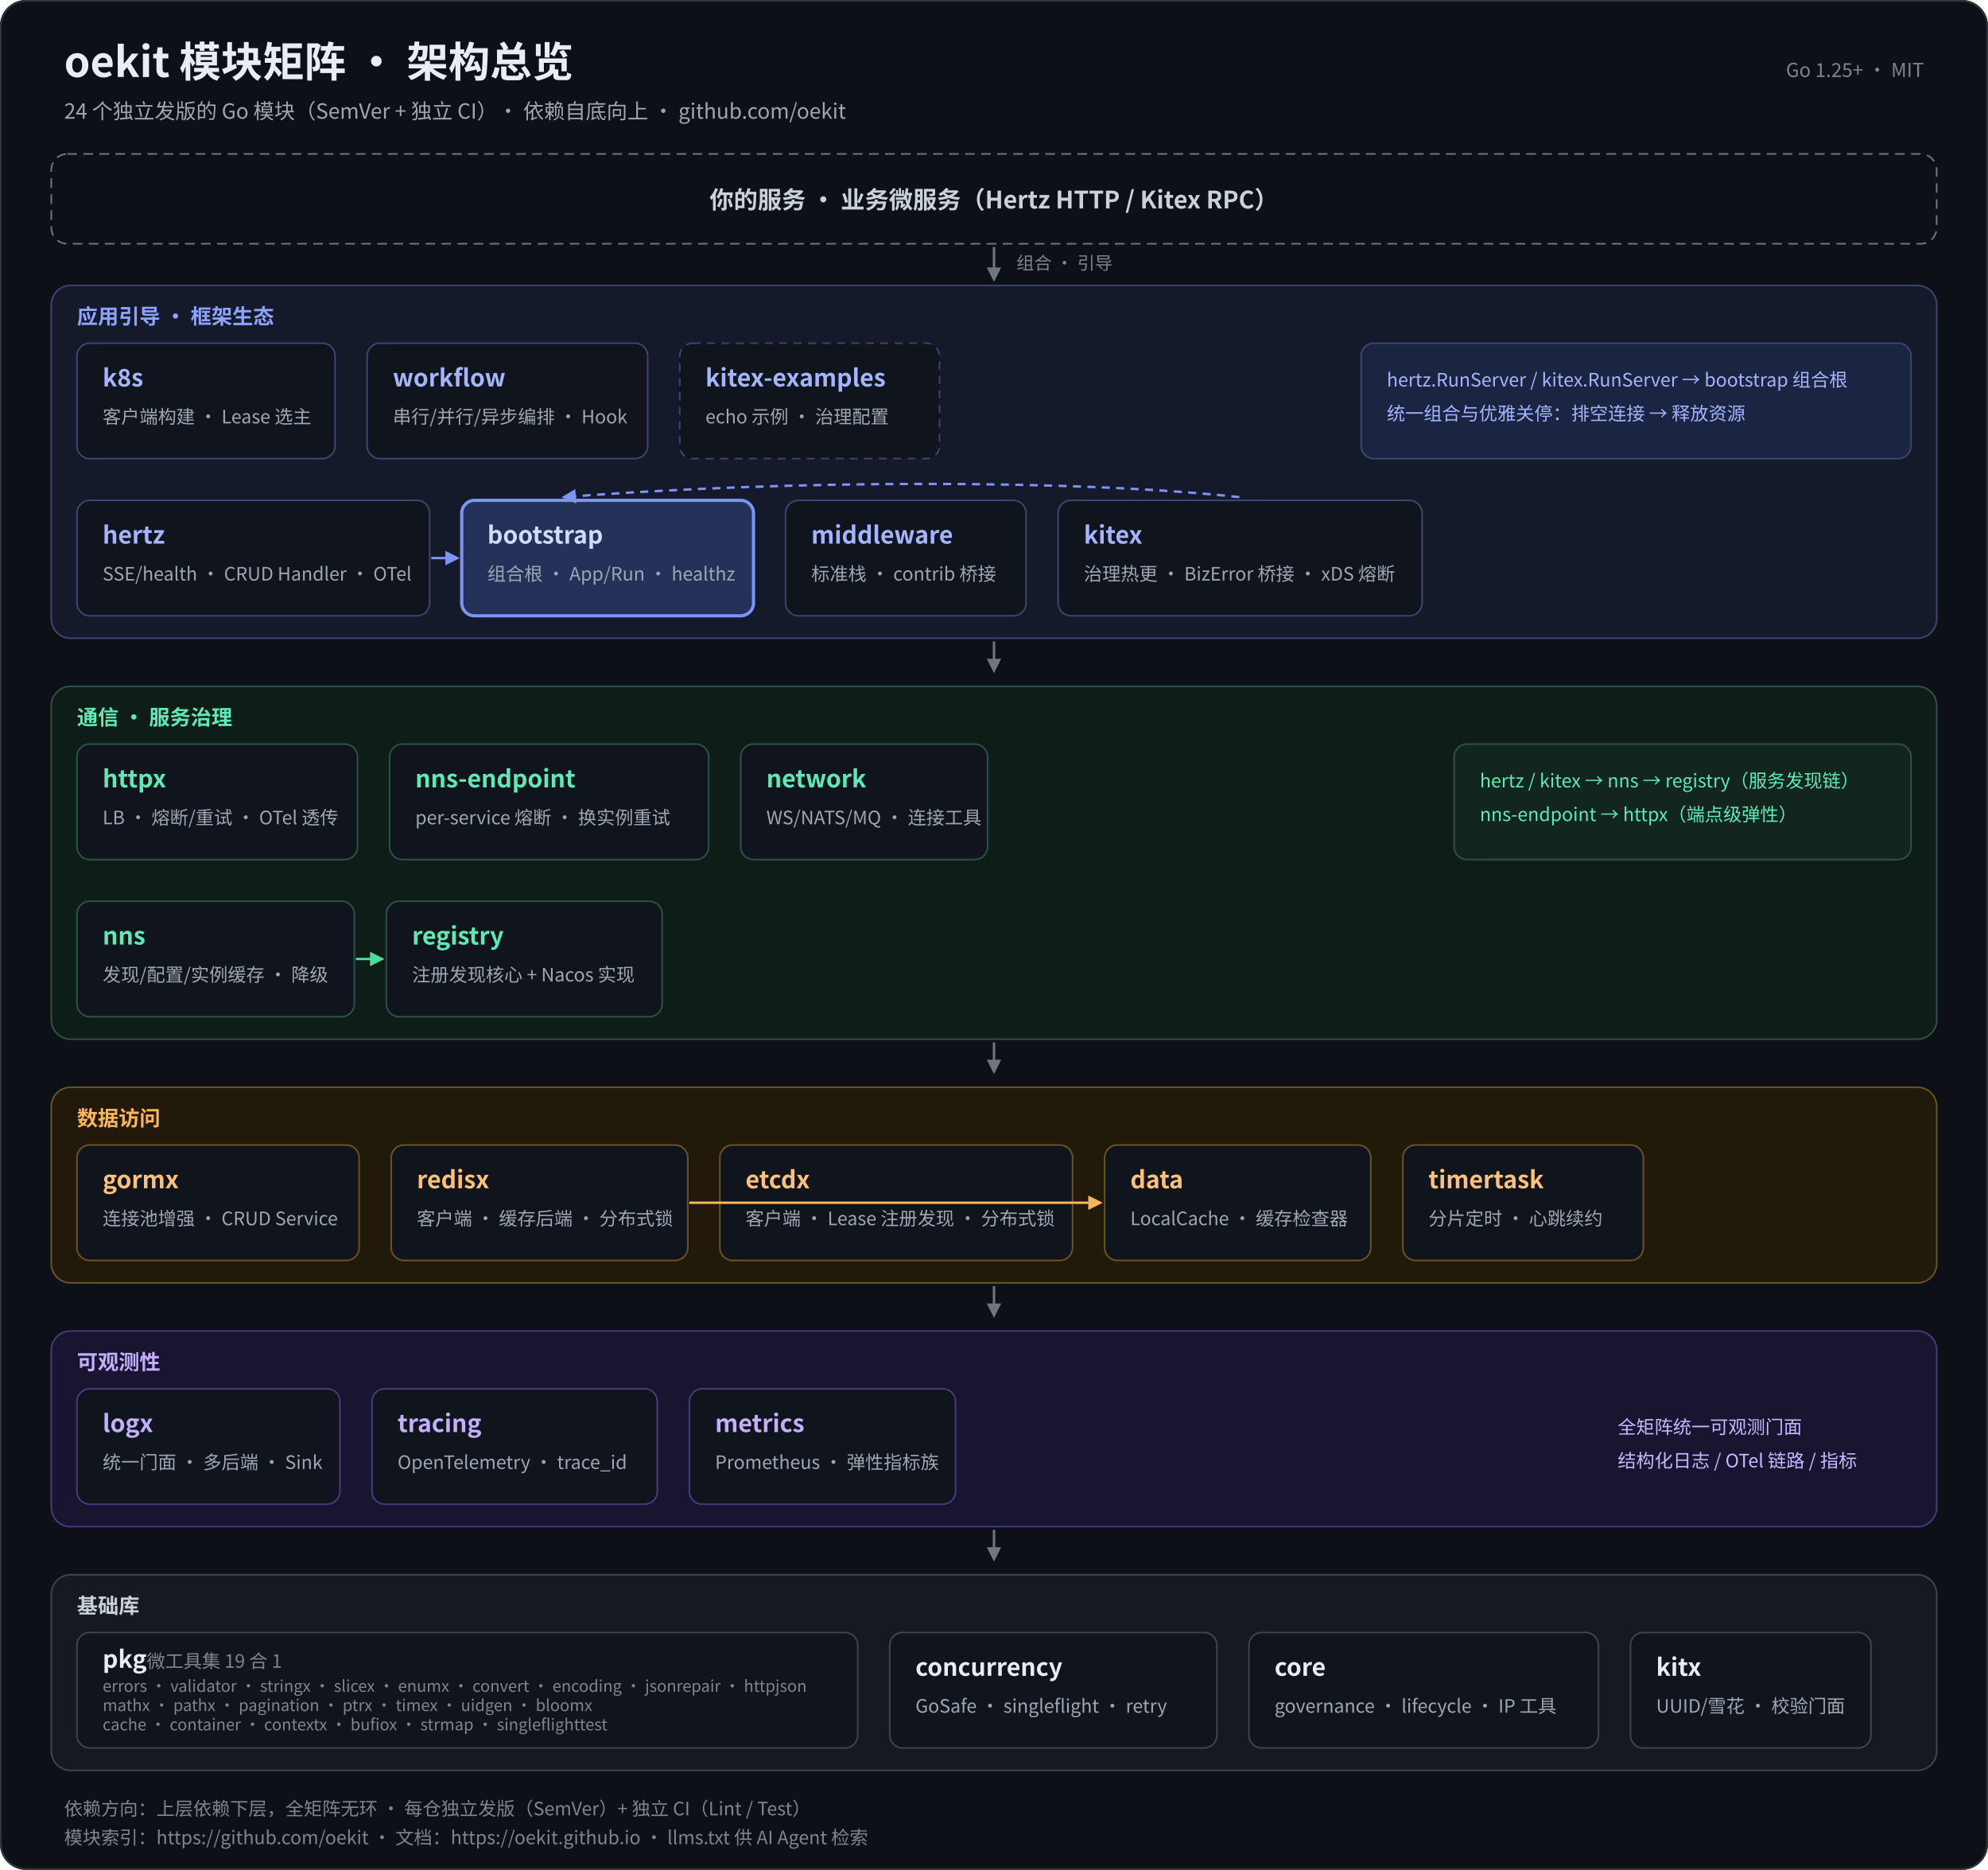
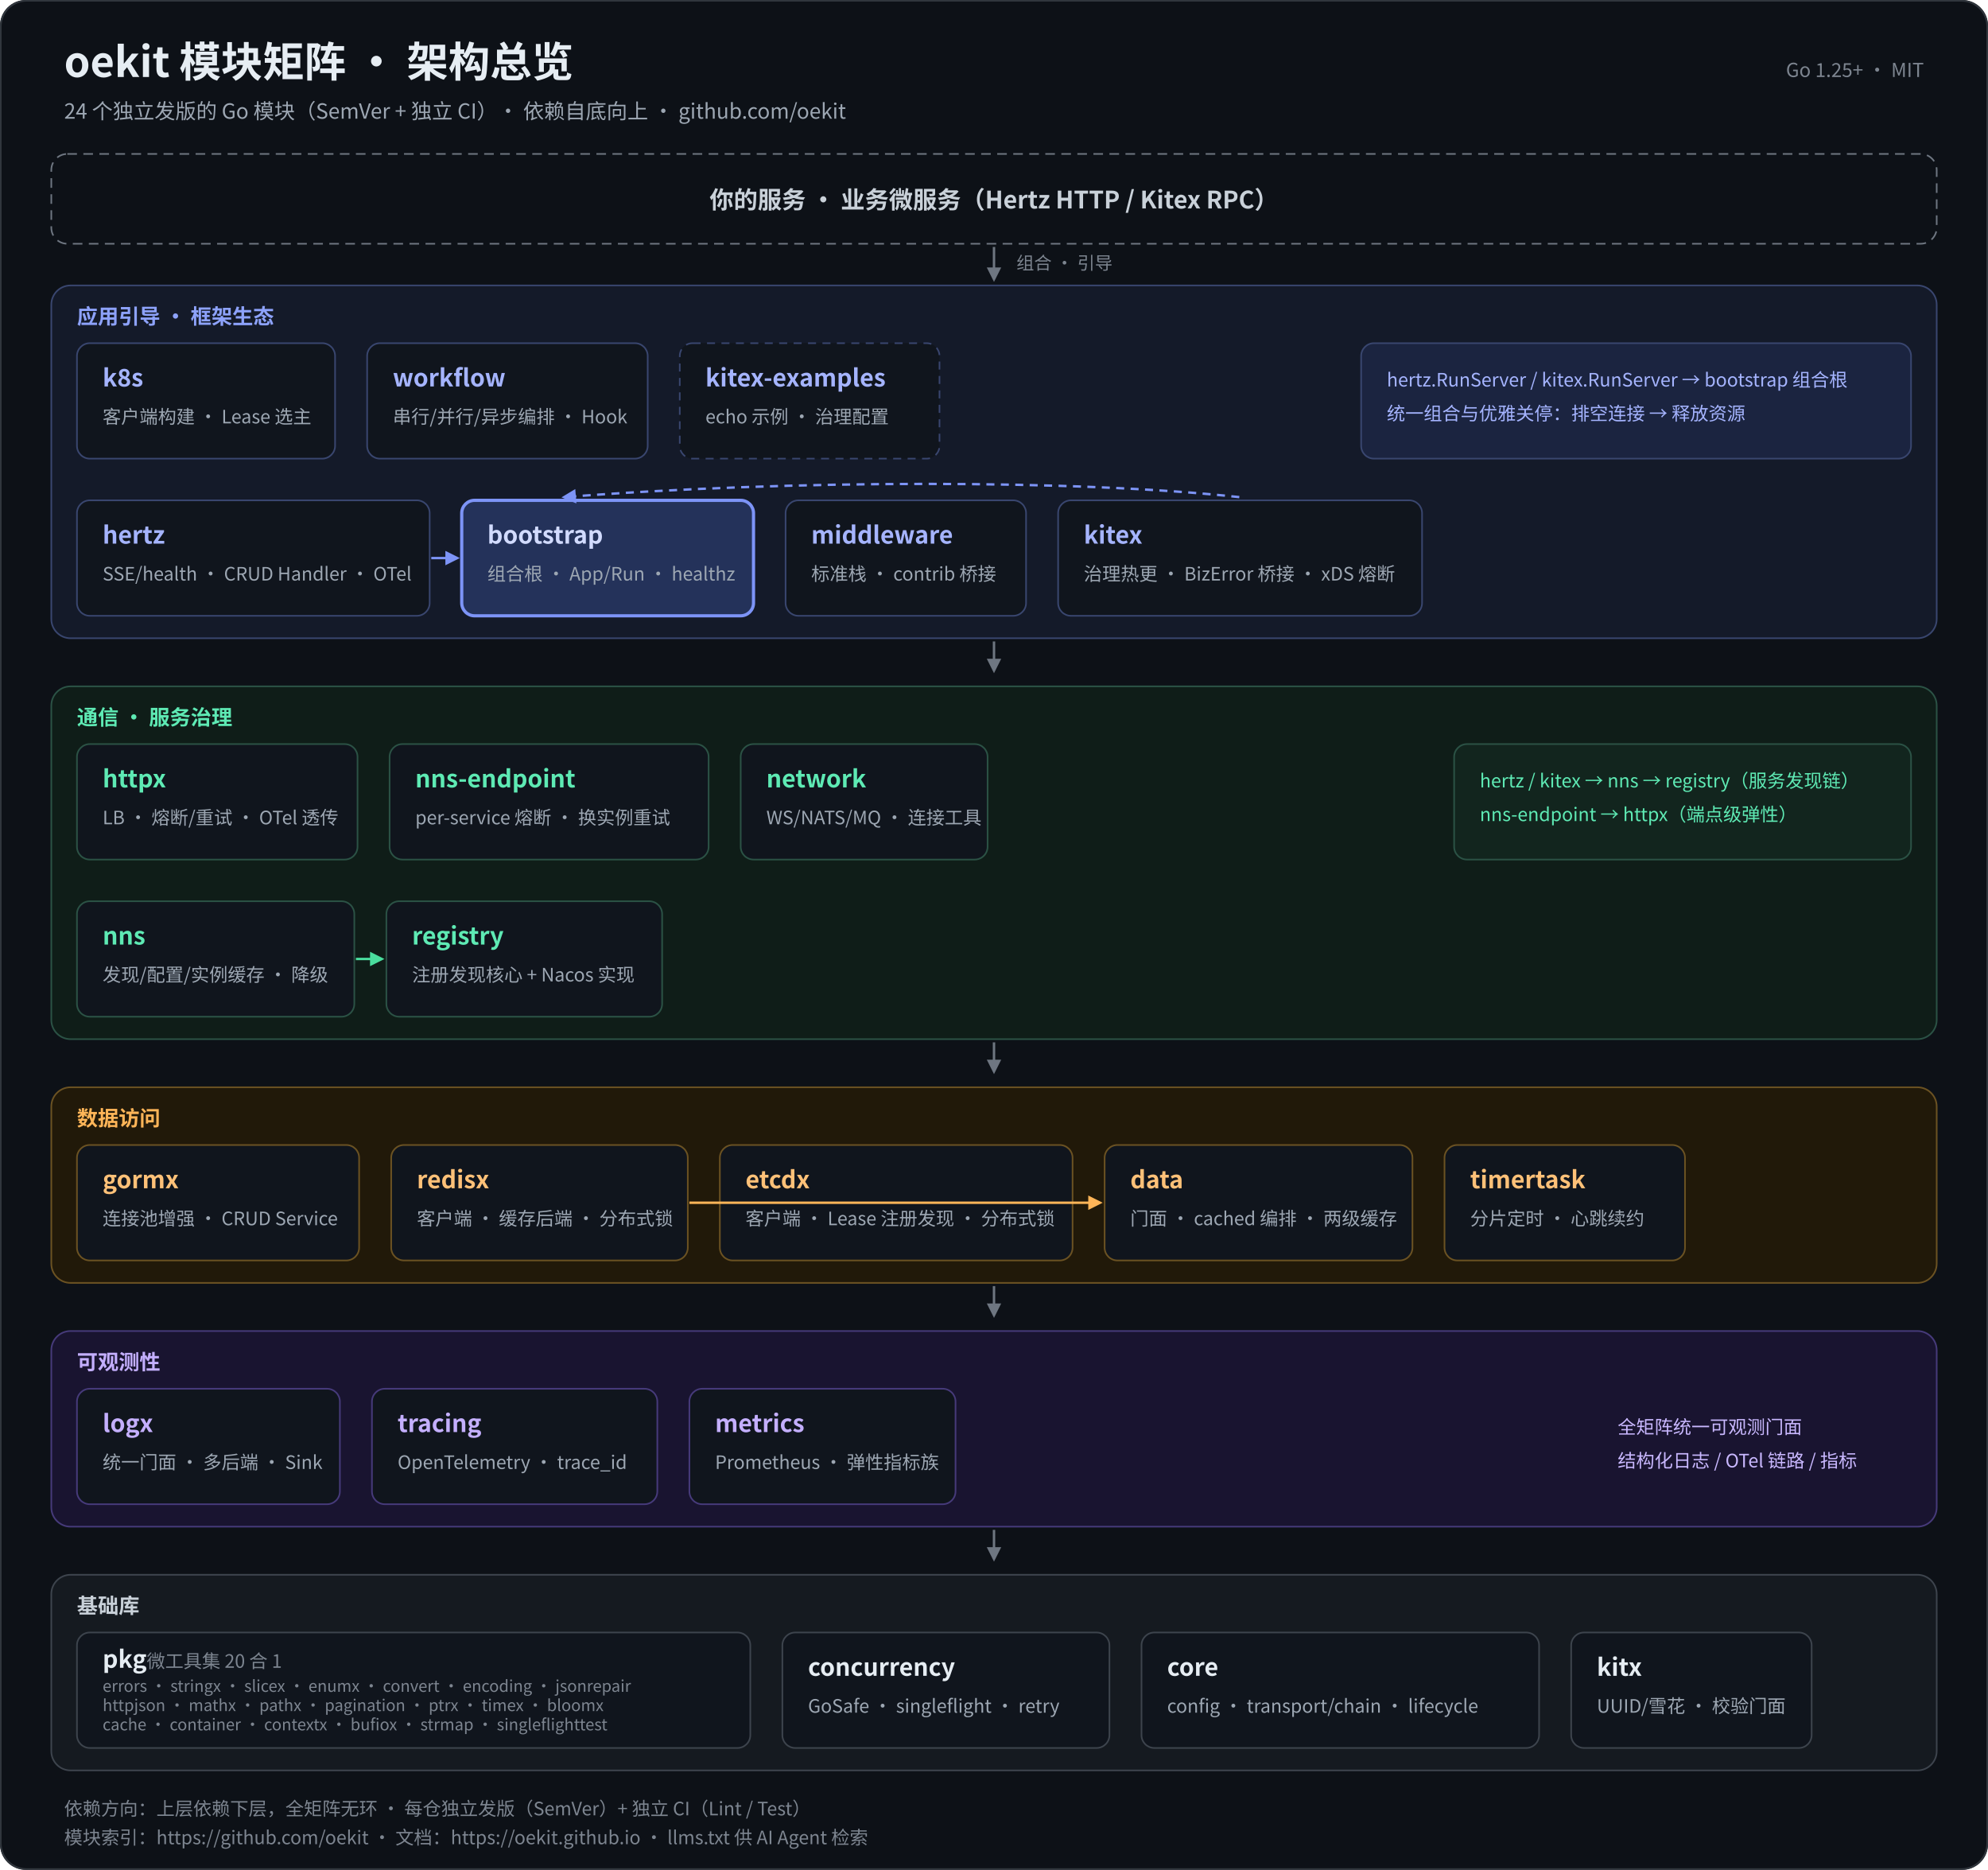
<svg xmlns="http://www.w3.org/2000/svg" width="1240" height="1166.0" viewBox="0 0 1240 1166.0" font-family="-apple-system, BlinkMacSystemFont, 'Segoe UI', 'PingFang SC', 'Hiragino Sans GB', 'Microsoft YaHei', 'Noto Sans CJK SC', sans-serif">
  <defs>
    <marker id="arr-gray" viewBox="0 0 10 10" refX="8" refY="5" markerWidth="6" markerHeight="6" orient="auto-start-reverse">
      <path d="M0 0 L10 5 L0 10 z" fill="#6E7681" />
    </marker>
    <marker id="arr-blue" viewBox="0 0 10 10" refX="8" refY="5" markerWidth="6" markerHeight="6" orient="auto-start-reverse">
      <path d="M0 0 L10 5 L0 10 z" fill="#7D94F7" />
    </marker>
    <marker id="arr-teal" viewBox="0 0 10 10" refX="8" refY="5" markerWidth="6" markerHeight="6" orient="auto-start-reverse">
      <path d="M0 0 L10 5 L0 10 z" fill="#4ADE9E" />
    </marker>
    <marker id="arr-amber" viewBox="0 0 10 10" refX="8" refY="5" markerWidth="6" markerHeight="6" orient="auto-start-reverse">
      <path d="M0 0 L10 5 L0 10 z" fill="#FFB558" />
    </marker>
  </defs>
  <rect x="0" y="0" width="1240" height="1166.0" rx="16" fill="#0D1117" />
  <rect x="0.5" y="0.5" width="1239" height="1165.0" rx="16" fill="none" stroke="#30363D" />
  <text x="40" y="48" font-size="26" font-weight="700" fill="#E6EDF3">oekit 模块矩阵 · 架构总览</text>
  <text x="40" y="74" font-size="13" fill="#9DA7B3">24 个独立发版的 Go 模块（SemVer + 独立 CI）· 依赖自底向上 · github.com/oekit</text>
  <text x="1200" y="48" font-size="12" fill="#7D8590" text-anchor="end">Go 1.25+ · MIT</text>
  <rect x="32" y="96" width="1176" height="56" rx="10" fill="#0D1117" stroke="#6E7681" stroke-dasharray="6 4" />
  <text x="620" y="130" font-size="15" font-weight="600" fill="#C9D1D9" text-anchor="middle">你的服务 · 业务微服务（Hertz HTTP / Kitex RPC）</text>
  <line x1="620" y1="154" x2="620" y2="174.0" stroke="#6E7681" stroke-width="1.5" marker-end="url(#arr-gray)" />
  <text x="634" y="168" font-size="11" fill="#7D8590">组合 · 引导</text>
  <rect x="32" y="178.0" width="1176" height="220" rx="12" fill="#141A29" stroke="#39466F" />
  <text x="48" y="202.0" font-size="13" font-weight="700" fill="#8DA2FB">应用引导 · 框架生态</text>
  <rect x="48" y="214" width="161" height="72" rx="8" fill="#10151D" stroke="#39466F" />
  <text x="64" y="241" font-size="15" font-weight="600" fill="#A5B4FF">k8s</text>
  <text x="64" y="264" font-size="11.5" fill="#9DA7B3">客户端构建 · Lease 选主</text>
  <rect x="229" y="214" width="175" height="72" rx="8" fill="#10151D" stroke="#39466F" />
  <text x="245" y="241" font-size="15" font-weight="600" fill="#A5B4FF">workflow</text>
  <text x="245" y="264" font-size="11.5" fill="#9DA7B3">串行/并行/异步编排 · Hook</text>
  <rect x="424" y="214" width="162" height="72" rx="8" fill="#10151D" stroke="#39466F" stroke-dasharray="5 4" />
  <text x="440" y="241" font-size="15" font-weight="600" fill="#A5B4FF">kitex-examples</text>
  <text x="440" y="264" font-size="11.5" fill="#9DA7B3">echo 示例 · 治理配置</text>
  <rect x="48" y="312" width="220" height="72" rx="8" fill="#10151D" stroke="#39466F" />
  <text x="64" y="339" font-size="15" font-weight="600" fill="#A5B4FF">hertz</text>
  <text x="64" y="362" font-size="11.5" fill="#9DA7B3">SSE/health · CRUD Handler · OTel</text>
  <rect x="288" y="312" width="182" height="72" rx="8" fill="#24325A" stroke="#7D94F7" stroke-width="2" />
  <text x="304" y="339" font-size="15" font-weight="700" fill="#D2DBFF">bootstrap</text>
  <text x="304" y="362" font-size="11.5" fill="#9DA7B3">组合根 · App/Run · healthz</text>
  <rect x="490" y="312" width="150" height="72" rx="8" fill="#10151D" stroke="#39466F" />
  <text x="506" y="339" font-size="15" font-weight="600" fill="#A5B4FF">middleware</text>
  <text x="506" y="362" font-size="11.5" fill="#9DA7B3">标准栈 · contrib 桥接</text>
  <rect x="660" y="312" width="227" height="72" rx="8" fill="#10151D" stroke="#39466F" />
  <text x="676" y="339" font-size="15" font-weight="600" fill="#A5B4FF">kitex</text>
  <text x="676" y="362" font-size="11.5" fill="#9DA7B3">治理热更 · BizError 桥接 · xDS 熔断</text>
  <rect x="849" y="214" width="343" height="72" rx="8" fill="#1B2440" stroke="#39466F" />
  <text x="865" y="241" font-size="11.5" fill="#A5B4FF">hertz.RunServer / kitex.RunServer → bootstrap 组合根</text>
  <text x="865" y="262" font-size="11.5" fill="#A5B4FF">统一组合与优雅关停：排空连接 → 释放资源</text>
  <line x1="620" y1="400" x2="620" y2="418" stroke="#6E7681" stroke-width="1.5" marker-end="url(#arr-gray)" />
  <rect x="32" y="428.0" width="1176" height="220" rx="12" fill="#0F1D18" stroke="#2B5245" />
  <text x="48" y="452.0" font-size="13" font-weight="700" fill="#5EEAB4">通信 · 服务治理</text>
  <rect x="48" y="464" width="175" height="72" rx="8" fill="#10151D" stroke="#2B5245" />
  <text x="64" y="491" font-size="15" font-weight="600" fill="#5EEAB4">httpx</text>
  <text x="64" y="514" font-size="11.5" fill="#9DA7B3">LB · 熔断/重试 · OTel 透传</text>
  <rect x="243" y="464" width="199" height="72" rx="8" fill="#10151D" stroke="#2B5245" />
  <text x="259" y="491" font-size="15" font-weight="600" fill="#5EEAB4">nns-endpoint</text>
  <text x="259" y="514" font-size="11.5" fill="#9DA7B3">per-service 熔断 · 换实例重试</text>
  <rect x="462" y="464" width="154" height="72" rx="8" fill="#10151D" stroke="#2B5245" />
  <text x="478" y="491" font-size="15" font-weight="600" fill="#5EEAB4">network</text>
  <text x="478" y="514" font-size="11.5" fill="#9DA7B3">WS/NATS/MQ · 连接工具</text>
  <rect x="48" y="562" width="173" height="72" rx="8" fill="#10151D" stroke="#2B5245" />
  <text x="64" y="589" font-size="15" font-weight="600" fill="#5EEAB4">nns</text>
  <text x="64" y="612" font-size="11.5" fill="#9DA7B3">发现/配置/实例缓存 · 降级</text>
  <rect x="241" y="562" width="172" height="72" rx="8" fill="#10151D" stroke="#2B5245" />
  <text x="257" y="589" font-size="15" font-weight="600" fill="#5EEAB4">registry</text>
  <text x="257" y="612" font-size="11.5" fill="#9DA7B3">注册发现核心 + Nacos 实现</text>
  <rect x="907" y="464" width="285" height="72" rx="8" fill="#12251E" stroke="#2B5245" />
  <text x="923" y="491" font-size="11.5" fill="#5EEAB4">hertz / kitex → nns → registry（服务发现链）</text>
  <text x="923" y="512" font-size="11.5" fill="#5EEAB4">nns-endpoint → httpx（端点级弹性）</text>
  <line x1="620" y1="650" x2="620" y2="668" stroke="#6E7681" stroke-width="1.5" marker-end="url(#arr-gray)" />
  <rect x="32" y="678.0" width="1176" height="122" rx="12" fill="#211909" stroke="#6B5222" />
  <text x="48" y="702.0" font-size="13" font-weight="700" fill="#FFB558">数据访问</text>
  <rect x="48" y="714" width="176" height="72" rx="8" fill="#10151D" stroke="#6B5222" />
  <text x="64" y="741" font-size="15" font-weight="600" fill="#FFC178">gormx</text>
  <text x="64" y="764" font-size="11.5" fill="#9DA7B3">连接池增强 · CRUD Service</text>
  <rect x="244" y="714" width="185" height="72" rx="8" fill="#10151D" stroke="#6B5222" />
  <text x="260" y="741" font-size="15" font-weight="600" fill="#FFC178">redisx</text>
  <text x="260" y="764" font-size="11.5" fill="#9DA7B3">客户端 · 缓存后端 · 分布式锁</text>
  <rect x="449" y="714" width="220" height="72" rx="8" fill="#10151D" stroke="#6B5222" />
  <text x="465" y="741" font-size="15" font-weight="600" fill="#FFC178">etcdx</text>
  <text x="465" y="764" font-size="11.5" fill="#9DA7B3">客户端 · Lease 注册发现 · 分布式锁</text>
-   <rect x="689" y="714" width="166" height="72" rx="8" fill="#10151D" stroke="#6B5222" />
+   <rect x="689" y="714" width="192" height="72" rx="8" fill="#10151D" stroke="#6B5222" />
  <text x="705" y="741" font-size="15" font-weight="600" fill="#FFC178">data</text>
-   <text x="705" y="764" font-size="11.5" fill="#9DA7B3">LocalCache · 缓存检查器</text>
-   <rect x="875" y="714" width="150" height="72" rx="8" fill="#10151D" stroke="#6B5222" />
-   <text x="891" y="741" font-size="15" font-weight="600" fill="#FFC178">timertask</text>
-   <text x="891" y="764" font-size="11.5" fill="#9DA7B3">分片定时 · 心跳续约</text>
+   <text x="705" y="764" font-size="11.5" fill="#9DA7B3">门面 · cached 编排 · 两级缓存</text>
+   <rect x="901" y="714" width="150" height="72" rx="8" fill="#10151D" stroke="#6B5222" />
+   <text x="917" y="741" font-size="15" font-weight="600" fill="#FFC178">timertask</text>
+   <text x="917" y="764" font-size="11.5" fill="#9DA7B3">分片定时 · 心跳续约</text>
  <line x1="620" y1="802" x2="620" y2="820" stroke="#6E7681" stroke-width="1.5" marker-end="url(#arr-gray)" />
  <rect x="32" y="830.0" width="1176" height="122" rx="12" fill="#191430" stroke="#463A7A" />
  <text x="48" y="854.0" font-size="13" font-weight="700" fill="#C4AFFF">可观测性</text>
  <rect x="48" y="866" width="164" height="72" rx="8" fill="#10151D" stroke="#463A7A" />
  <text x="64" y="893" font-size="15" font-weight="600" fill="#C4AFFF">logx</text>
  <text x="64" y="916" font-size="11.5" fill="#9DA7B3">统一门面 · 多后端 · Sink</text>
  <rect x="232" y="866" width="178" height="72" rx="8" fill="#10151D" stroke="#463A7A" />
  <text x="248" y="893" font-size="15" font-weight="600" fill="#C4AFFF">tracing</text>
  <text x="248" y="916" font-size="11.5" fill="#9DA7B3">OpenTelemetry · trace_id</text>
  <rect x="430" y="866" width="166" height="72" rx="8" fill="#10151D" stroke="#463A7A" />
  <text x="446" y="893" font-size="15" font-weight="600" fill="#C4AFFF">metrics</text>
  <text x="446" y="916" font-size="11.5" fill="#9DA7B3">Prometheus · 弹性指标族</text>
  <text x="1009" y="894" font-size="11.5" fill="#C9B8FF">全矩阵统一可观测门面</text>
  <text x="1009" y="915" font-size="11.5" fill="#C9B8FF">结构化日志 / OTel 链路 / 指标</text>
  <line x1="620" y1="954" x2="620" y2="972" stroke="#6E7681" stroke-width="1.5" marker-end="url(#arr-gray)" />
  <rect x="32" y="982.0" width="1176" height="122" rx="12" fill="#151A20" stroke="#3D444D" />
  <text x="48" y="1006.0" font-size="13" font-weight="700" fill="#C9D1D9">基础库</text>
-   <rect x="48" y="1018" width="487" height="72" rx="8" fill="#10151D" stroke="#3D444D" />
-   <text x="64" y="1040" font-size="15" font-weight="600" fill="#E6EDF3">pkg<tspan font-size="11.5" font-weight="400" fill="#7D8590"> 微工具集 19 合 1</tspan>
+   <rect x="48" y="1018" width="420" height="72" rx="8" fill="#10151D" stroke="#3D444D" />
+   <text x="64" y="1040" font-size="15" font-weight="600" fill="#E6EDF3">pkg<tspan font-size="11.5" font-weight="400" fill="#7D8590"> 微工具集 20 合 1</tspan>
  </text>
-   <text x="64" y="1055" font-size="10" fill="#7D8590">errors · validator · stringx · slicex · enumx · convert · encoding · jsonrepair · httpjson</text>
-   <text x="64" y="1067" font-size="10" fill="#7D8590">mathx · pathx · pagination · ptrx · timex · uidgen · bloomx</text>
+   <text x="64" y="1055" font-size="10" fill="#7D8590">errors · stringx · slicex · enumx · convert · encoding · jsonrepair</text>
+   <text x="64" y="1067" font-size="10" fill="#7D8590">httpjson · mathx · pathx · pagination · ptrx · timex · bloomx</text>
  <text x="64" y="1079" font-size="10" fill="#7D8590">cache · container · contextx · bufiox · strmap · singleflighttest</text>
-   <rect x="555" y="1018" width="204" height="72" rx="8" fill="#10151D" stroke="#3D444D" />
-   <text x="571" y="1045" font-size="15" font-weight="600" fill="#E6EDF3">concurrency</text>
-   <text x="571" y="1068" font-size="11.5" fill="#9DA7B3">GoSafe · singleflight · retry</text>
-   <rect x="779" y="1018" width="218" height="72" rx="8" fill="#10151D" stroke="#3D444D" />
-   <text x="795" y="1045" font-size="15" font-weight="600" fill="#E6EDF3">core</text>
-   <text x="795" y="1068" font-size="11.5" fill="#9DA7B3">governance · lifecycle · IP 工具</text>
-   <rect x="1017" y="1018" width="150" height="72" rx="8" fill="#10151D" stroke="#3D444D" />
-   <text x="1033" y="1045" font-size="15" font-weight="600" fill="#E6EDF3">kitx</text>
-   <text x="1033" y="1068" font-size="11.5" fill="#9DA7B3">UUID/雪花 · 校验门面</text>
+   <rect x="488" y="1018" width="204" height="72" rx="8" fill="#10151D" stroke="#3D444D" />
+   <text x="504" y="1045" font-size="15" font-weight="600" fill="#E6EDF3">concurrency</text>
+   <text x="504" y="1068" font-size="11.5" fill="#9DA7B3">GoSafe · singleflight · retry</text>
+   <rect x="712" y="1018" width="248" height="72" rx="8" fill="#10151D" stroke="#3D444D" />
+   <text x="728" y="1045" font-size="15" font-weight="600" fill="#E6EDF3">core</text>
+   <text x="728" y="1068" font-size="11.5" fill="#9DA7B3">config · transport/chain · lifecycle</text>
+   <rect x="980" y="1018" width="150" height="72" rx="8" fill="#10151D" stroke="#3D444D" />
+   <text x="996" y="1045" font-size="15" font-weight="600" fill="#E6EDF3">kitx</text>
+   <text x="996" y="1068" font-size="11.5" fill="#9DA7B3">UUID/雪花 · 校验门面</text>
  <line x1="269" y1="348" x2="285" y2="348" stroke="#7D94F7" stroke-width="1.5" marker-end="url(#arr-blue)" />
  <path d="M 773 310 C 673 299, 492 299, 352 310" fill="none" stroke="#7D94F7" stroke-width="1.5" stroke-dasharray="5 4" marker-end="url(#arr-blue)" />
  <line x1="222" y1="598" x2="238" y2="598" stroke="#4ADE9E" stroke-width="1.5" marker-end="url(#arr-teal)" />
  <line x1="430" y1="750" x2="686" y2="750" stroke="#FFB558" stroke-width="1.5" marker-end="url(#arr-amber)" />
  <text x="40" y="1132" font-size="11.5" fill="#7D8590">依赖方向：上层依赖下层，全矩阵无环 · 每仓独立发版（SemVer）+ 独立 CI（Lint / Test）</text>
  <text x="40" y="1150" font-size="11.5" fill="#7D8590">模块索引：https://github.com/oekit · 文档：https://oekit.github.io · llms.txt 供 AI Agent 检索</text>
</svg>
